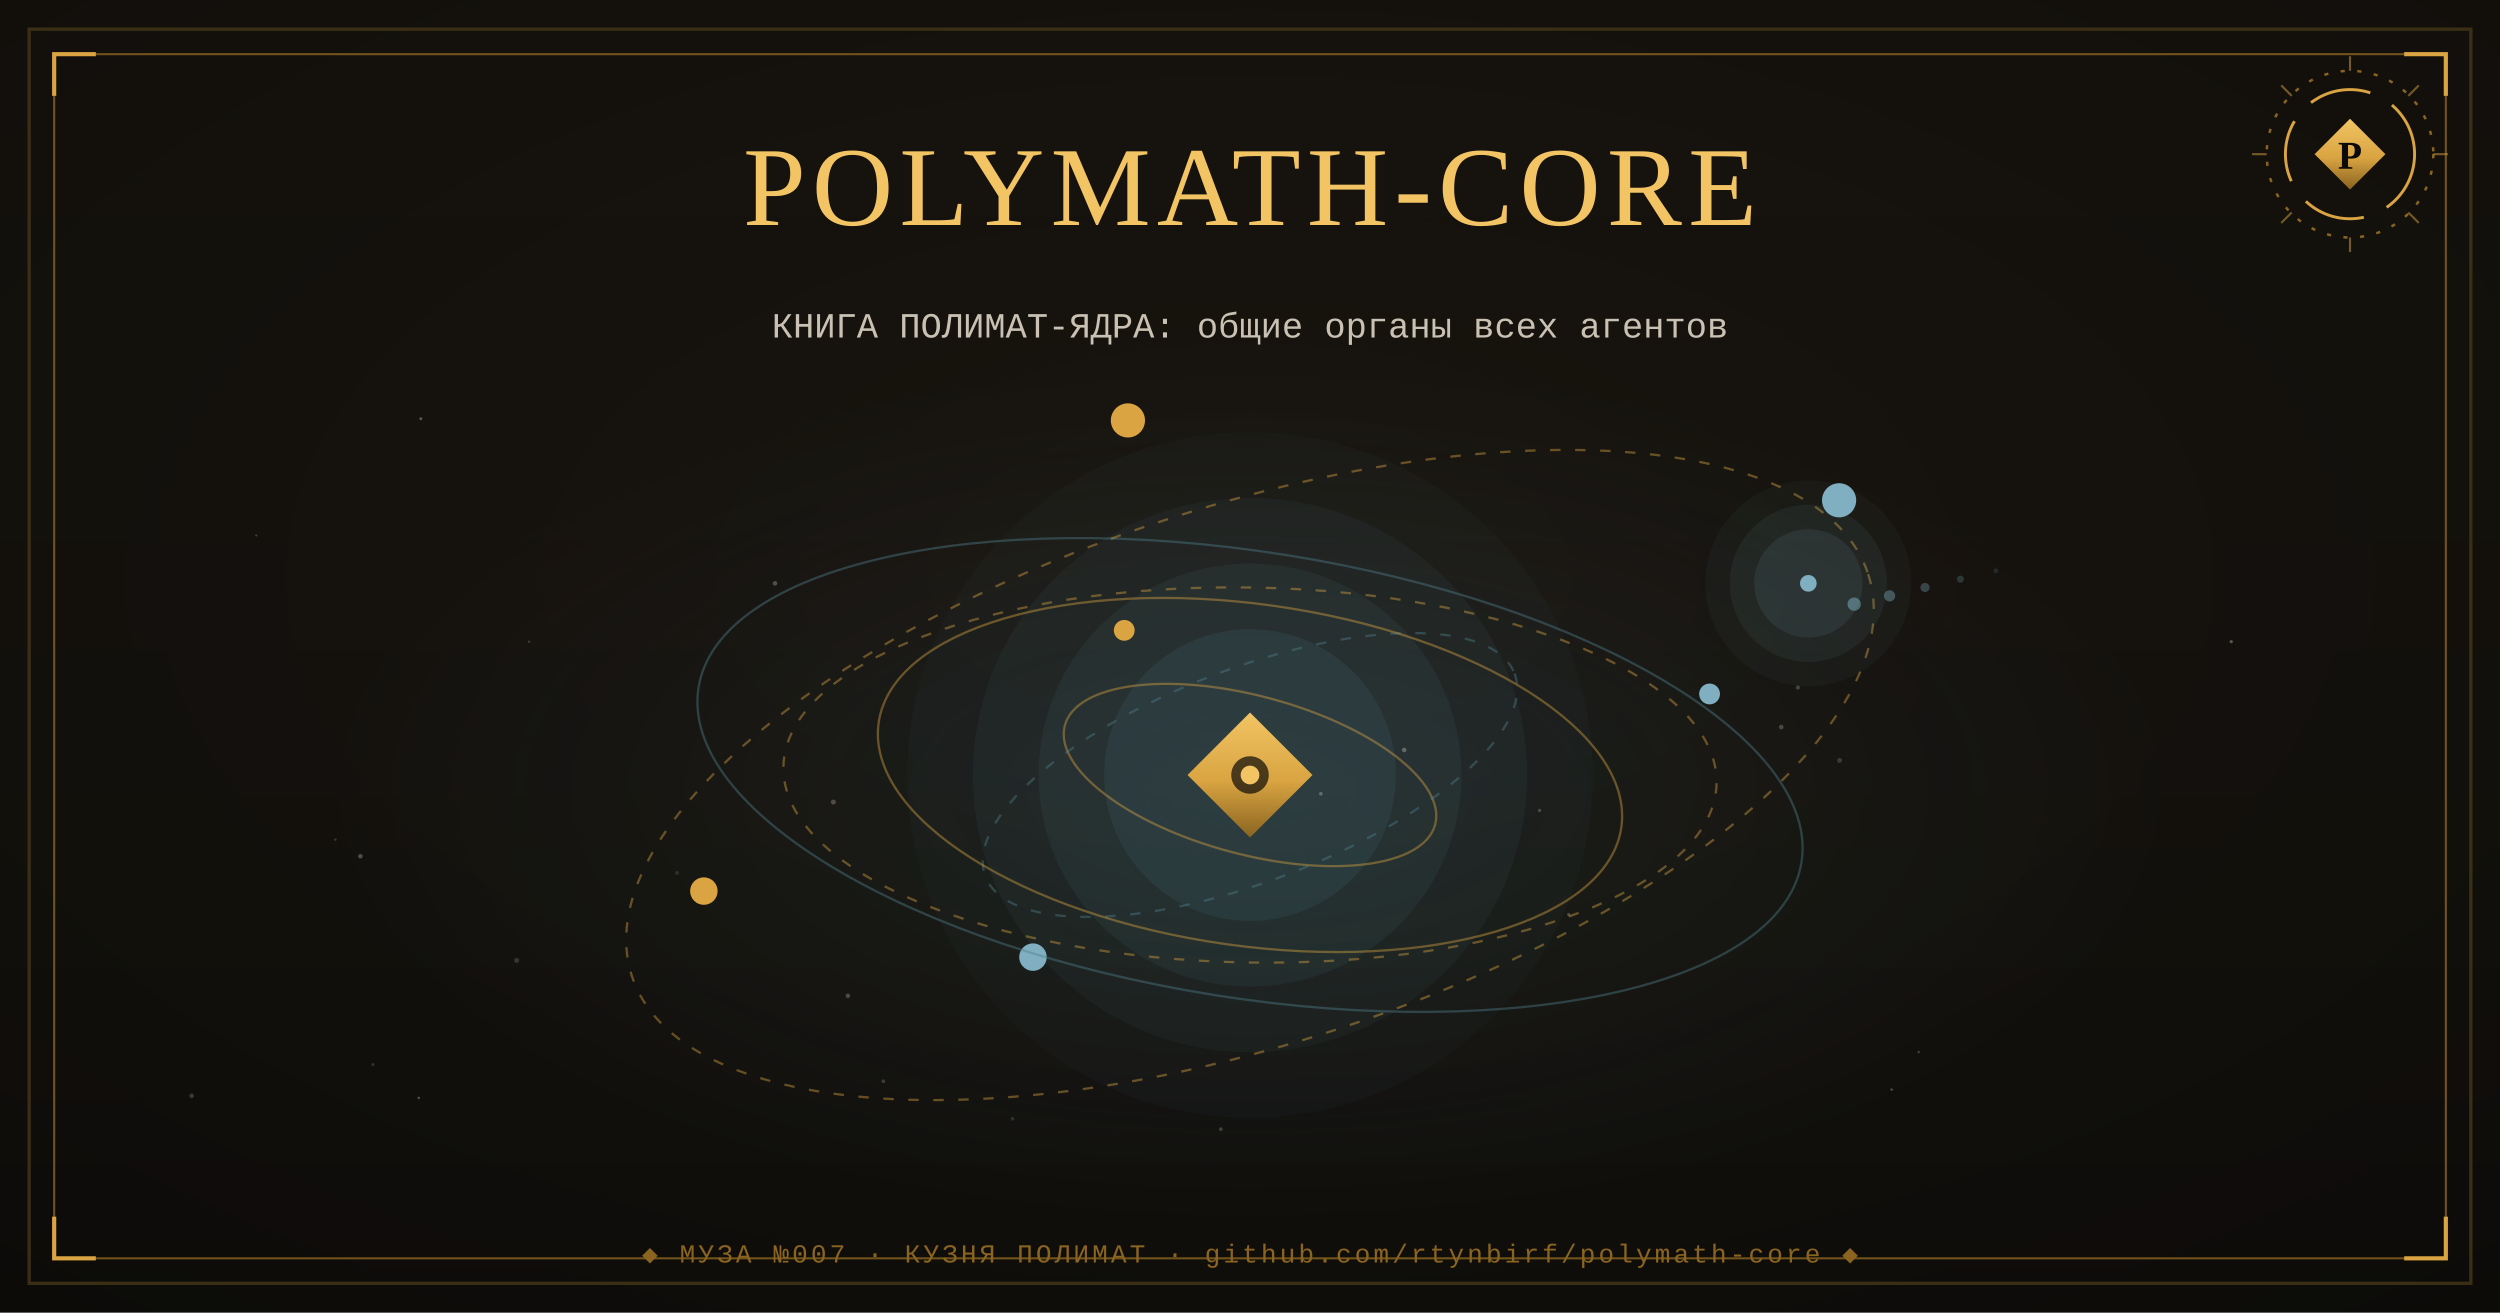
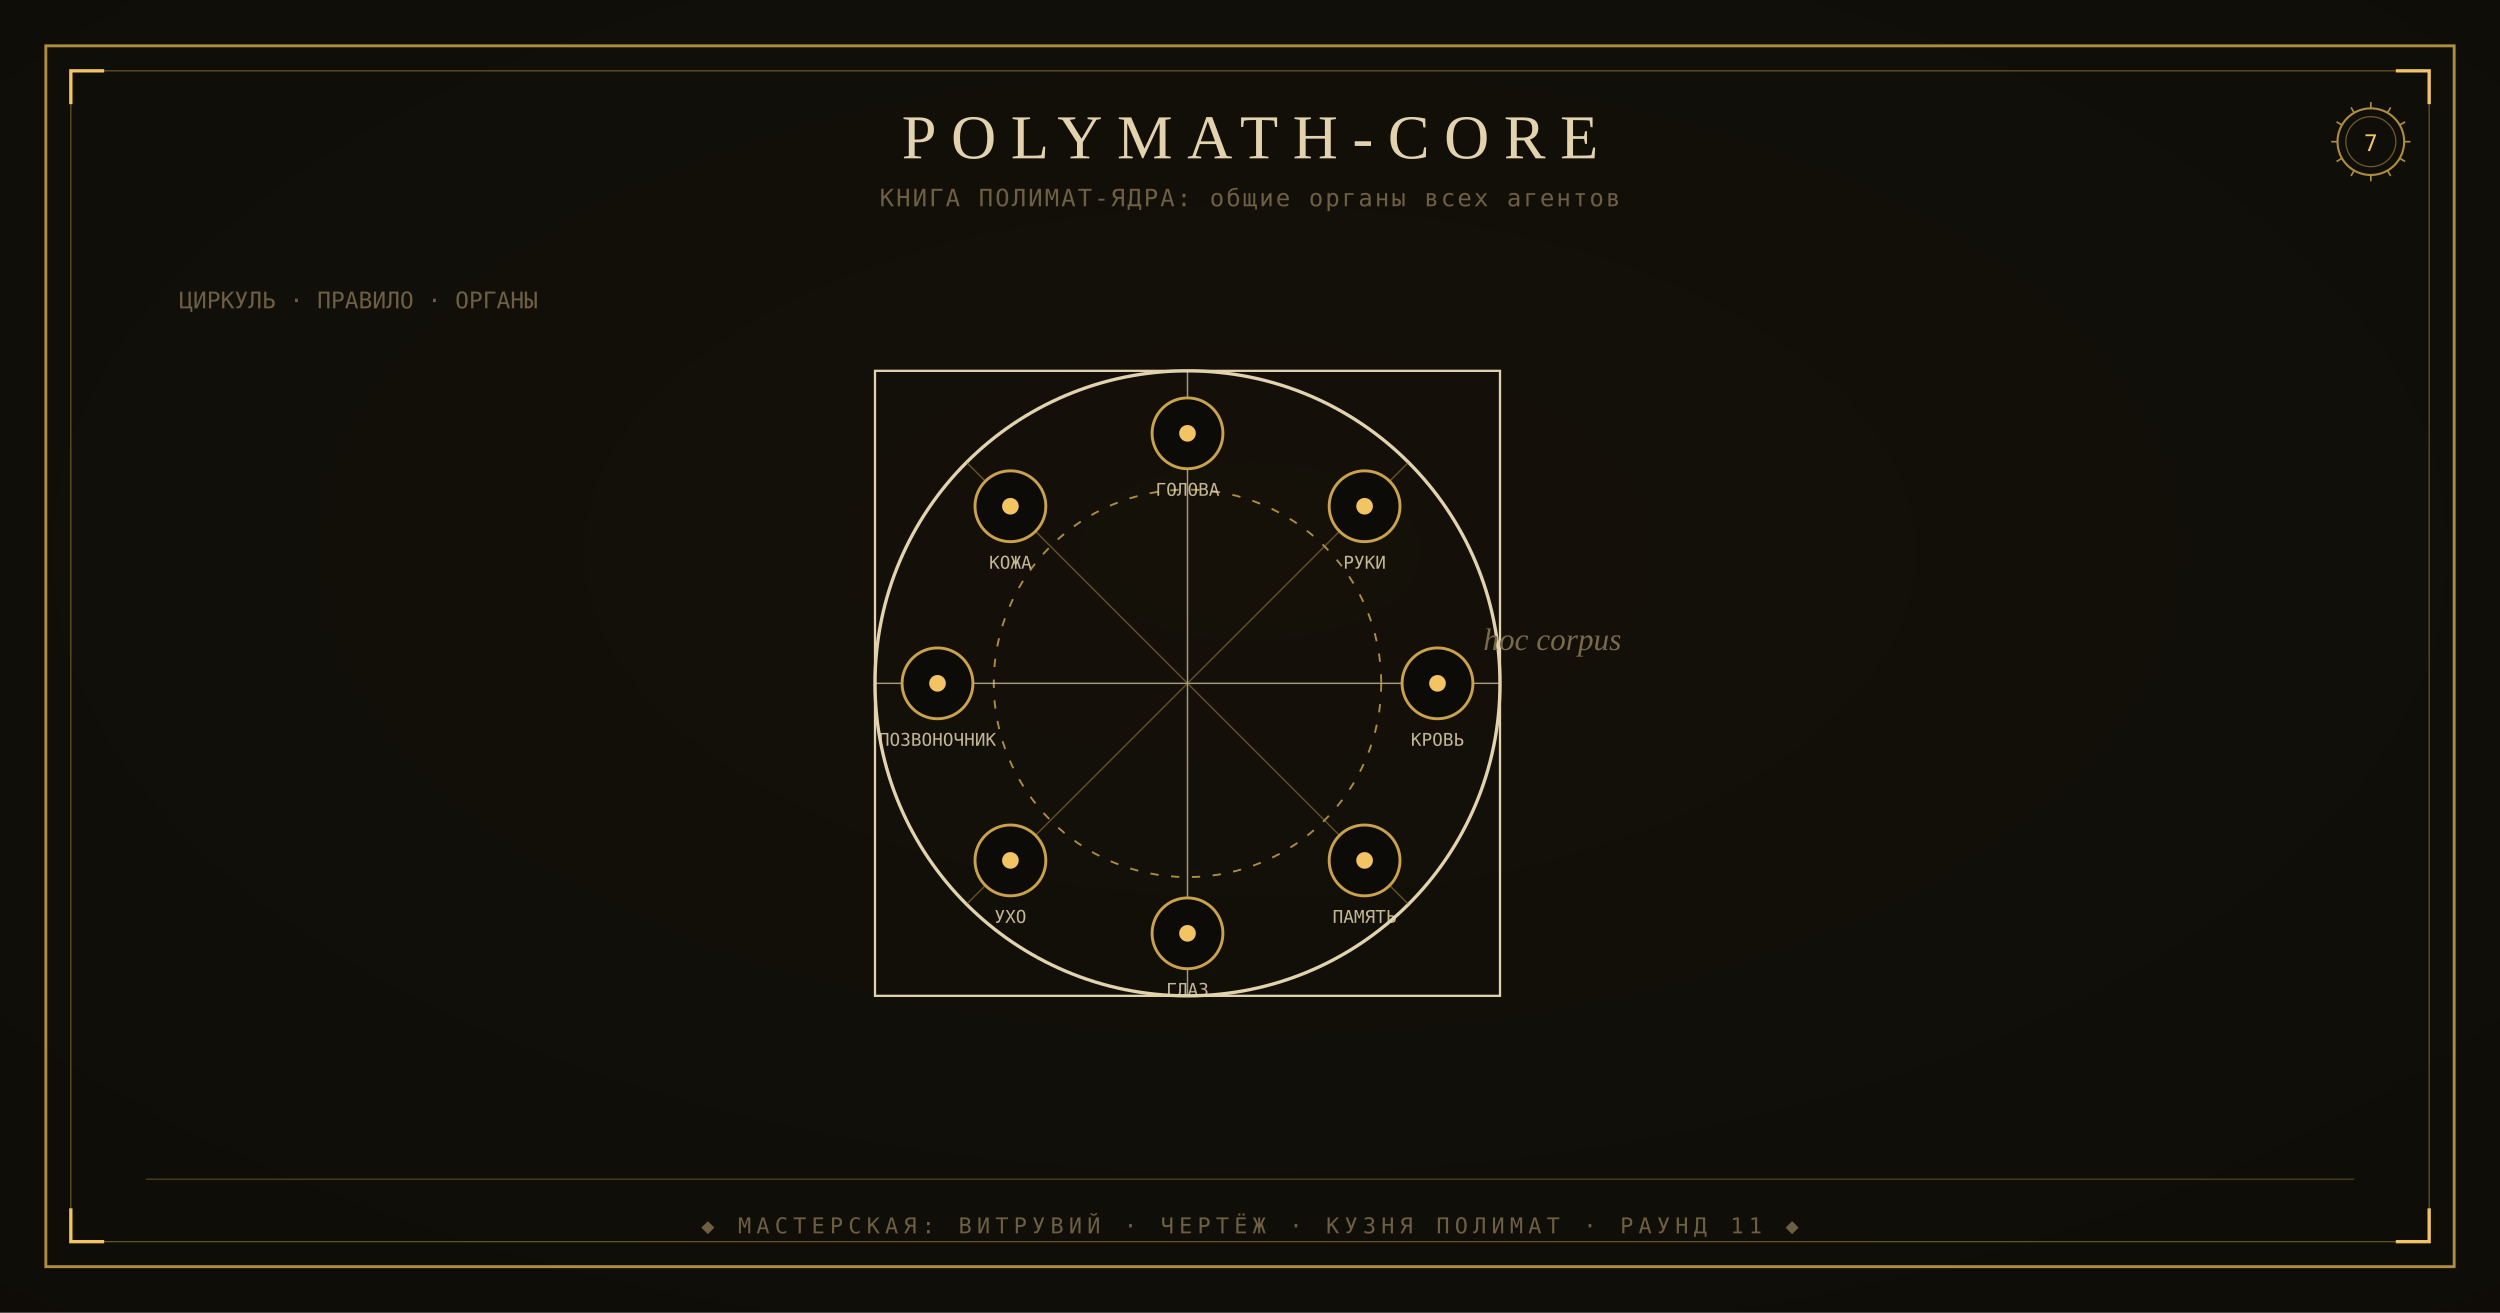
<svg xmlns="http://www.w3.org/2000/svg" viewBox="0 0 1200 630" width="1200" height="630">
-   <defs>
-     <linearGradient id="bg" x1="0" y1="0" x2="0" y2="1">
-       <stop offset="0" stop-color="#17120C" />
-       <stop offset="0.55" stop-color="#12100C" />
-       <stop offset="1" stop-color="#0B0A08" />
-     </linearGradient>
-     <linearGradient id="gGold" x1="0" y1="0" x2="0" y2="1">
-       <stop offset="0" stop-color="#F2C464" />
-       <stop offset="0.55" stop-color="#D9A441" />
-       <stop offset="1" stop-color="#8A6420" />
-     </linearGradient>
-     <linearGradient id="gGoldX" x1="0" y1="0" x2="1" y2="0">
-       <stop offset="0" stop-color="#8A6420" stop-opacity="0" />
-       <stop offset="0.5" stop-color="#F2C464" />
-       <stop offset="1" stop-color="#8A6420" stop-opacity="0" />
-     </linearGradient>
-     <radialGradient id="gVig" cx="0.5" cy="0.44" r="0.85">
-       <stop offset="0" stop-color="#1C1610" />
-       <stop offset="0.6" stop-color="#12100C" />
-       <stop offset="1" stop-color="#0B0A08" />
-     </radialGradient>
-     <radialGradient id="gMood" cx="0.5" cy="0.5" r="0.5">
-       <stop offset="0" stop-color="#4E7E8B" stop-opacity="0.13" />
-       <stop offset="1" stop-color="#4E7E8B" stop-opacity="0" />
-     </radialGradient>
-   </defs>
-   <rect width="1200" height="630" fill="url(#bg)" />
-   <rect width="1200" height="630" fill="url(#gVig)" opacity="0.6" />
-   <rect x="150" y="170" width="900" height="420" fill="url(#gMood)" />
-   <rect x="14" y="14" width="1172" height="602" fill="none" stroke="#3A2E14" stroke-width="1.6" />
-   <rect x="26" y="26" width="1148" height="578" fill="none" stroke="#8A6420" stroke-width="1" opacity="0.8" />
-   <path d="M 26 46 V 26 H 46" stroke="#D9A441" stroke-width="2" fill="none" />
-   <path d="M 1154 26 H 1174 V 46" stroke="#D9A441" stroke-width="2" fill="none" />
-   <path d="M 1174 584 V 604 H 1154" stroke="#D9A441" stroke-width="2" fill="none" />
-   <path d="M 46 604 H 26 V 584" stroke="#D9A441" stroke-width="2" fill="none" />
-   <text x="600" y="108" text-anchor="middle" font-family="Georgia, 'Times New Roman', serif" font-size="54" fill="#F2C464" letter-spacing="3">POLYMATH-CORE</text>
-   <line x1="240" y1="132" x2="960" y2="132" stroke="url(#gGoldX)" stroke-width="2" />
-   <text x="600" y="162" text-anchor="middle" font-family="'Courier New', monospace" font-size="17" fill="#C9C2B4">КНИГА ПОЛИМАТ-ЯДРА: общие органы всех агентов</text>
-   <circle cx="600.0" cy="372.0" r="164.5" fill="#4E7E8B" opacity="0.045" />
-   <circle cx="600.0" cy="372.0" r="133.0" fill="#4E7E8B" opacity="0.075" />
-   <circle cx="600.0" cy="372.0" r="101.5" fill="#4E7E8B" opacity="0.105" />
-   <circle cx="600.0" cy="372.0" r="70.0" fill="#4E7E8B" opacity="0.135" />
-   <g transform="rotate(15 600 372)">
-     <ellipse cx="600" cy="372" rx="92" ry="38" fill="none" stroke="#D9A441" stroke-width="1.1" opacity="0.42" />
-     <g transform="rotate(214 600 372)">
-       <circle cx="692" cy="372" r="5.0" fill="#D9A441">
-         <animateTransform attributeName="transform" type="rotate" from="0 600 372" to="360 600 372" dur="15s" repeatCount="indefinite" />
-       </circle>
+   <rect width="1200" height="630" fill="#0D0B08" />
+   <radialGradient id="vig7" cx="0.5" cy="0.42" r="0.95">
+     <stop offset="0" stop-color="#161209" />
+     <stop offset="1" stop-color="#0D0B08" />
+   </radialGradient>
+   <rect width="1200" height="630" fill="url(#vig7)" opacity="0.9" />
+   <rect x="22" y="22" width="1156" height="586" fill="none" stroke="#B08D3E" stroke-width="1.4" />
+   <rect x="34" y="34" width="1132" height="562" fill="none" stroke="#B08D3E" stroke-width="0.6" opacity="0.55" />
+   <path d="M 34 50 L 34 34 L 50 34" fill="none" stroke="#F2C464" stroke-width="1.6" />
+   <path d="M 1166 50 L 1166 34 L 1150 34" fill="none" stroke="#F2C464" stroke-width="1.6" />
+   <path d="M 34 580 L 34 596 L 50 596" fill="none" stroke="#F2C464" stroke-width="1.6" />
+   <path d="M 1166 580 L 1166 596 L 1150 596" fill="none" stroke="#F2C464" stroke-width="1.6" />
+   <text x="600.0" y="76" text-anchor="middle" font-family="Georgia, 'Times New Roman', serif" font-size="30" fill="#E2D3AE" letter-spacing="7">POLYMATH-CORE</text>
+   <text x="600.0" y="99" text-anchor="middle" font-family="'Cascadia Mono', ui-monospace, Consolas, monospace" font-size="11.5" fill="#6E5F42" letter-spacing="1">КНИГА ПОЛИМАТ-ЯДРА: общие органы всех агентов</text>
+   <g transform="translate(1138,68)">
+     <circle r="16" fill="none" stroke="#B08D3E" stroke-width="1" />
+     <circle r="12" fill="none" stroke="#B08D3E" stroke-width="0.6" opacity="0.6" />
+     <text y="4.5" text-anchor="middle" font-family="'Cascadia Mono', ui-monospace, Consolas, monospace" font-size="11" fill="#F2C464">7</text>
+     <g stroke="#B08D3E" stroke-width="0.8">
+       <line x1="0" y1="-19" x2="0" y2="-16" transform="rotate(0)" />
+       <line x1="0" y1="-19" x2="0" y2="-16" transform="rotate(30)" />
+       <line x1="0" y1="-19" x2="0" y2="-16" transform="rotate(60)" />
+       <line x1="0" y1="-19" x2="0" y2="-16" transform="rotate(90)" />
+       <line x1="0" y1="-19" x2="0" y2="-16" transform="rotate(120)" />
+       <line x1="0" y1="-19" x2="0" y2="-16" transform="rotate(150)" />
+       <line x1="0" y1="-19" x2="0" y2="-16" transform="rotate(180)" />
+       <line x1="0" y1="-19" x2="0" y2="-16" transform="rotate(210)" />
+       <line x1="0" y1="-19" x2="0" y2="-16" transform="rotate(240)" />
+       <line x1="0" y1="-19" x2="0" y2="-16" transform="rotate(270)" />
+       <line x1="0" y1="-19" x2="0" y2="-16" transform="rotate(300)" />
+       <line x1="0" y1="-19" x2="0" y2="-16" transform="rotate(330)" />
    </g>
  </g>
-   <g transform="rotate(-21 600 372)">
-     <ellipse cx="600" cy="372" rx="136" ry="51" fill="none" stroke="#4E7E8B" stroke-width="1.1" opacity="0.42" stroke-dasharray="5 7" />
-     <g transform="rotate(161 600 372)">
-       <circle cx="736" cy="372" r="6.6" fill="#7FAFC0">
-         <animateTransform attributeName="transform" type="rotate" from="0 600 372" to="360 600 372" dur="14s" repeatCount="indefinite" />
-       </circle>
-     </g>
+   <line x1="70" y1="566" x2="1130" y2="566" stroke="#B08D3E" stroke-width="0.5" opacity="0.5" />
+   <text x="600.0" y="592" text-anchor="middle" font-family="'Cascadia Mono', ui-monospace, Consolas, monospace" font-size="10.5" fill="#6E5F42" letter-spacing="2.5">◆ МАСТЕРСКАЯ: ВИТРУВИЙ · ЧЕРТЁЖ · КУЗНЯ ПОЛИМАТ · РАУНД 11 ◆</text>
+   <clipPath id="clip7">
+     <rect x="70" y="118" width="1060" height="404" />
+   </clipPath>
+   <g clip-path="url(#clip7)">
+     <circle cx="570.0" cy="328.0" r="150" fill="none" stroke="#E2D3AE" stroke-width="1.6" />
+     <rect x="420.0" y="178.0" width="300" height="300" fill="none" stroke="#E2D3AE" stroke-width="1.1" />
+     <circle cx="570.0" cy="328.0" r="93" fill="none" stroke="#B08D3E" stroke-width="0.9" stroke-dasharray="4 6" />
+     <line x1="420.0" y1="328.0" x2="720.0" y2="328.0" stroke="#E2D3AE" stroke-width="0.7" opacity="0.7" />
+     <line x1="570.0" y1="178.0" x2="570.0" y2="478.0" stroke="#E2D3AE" stroke-width="0.7" opacity="0.7" />
+     <line x1="464" y1="222" x2="676" y2="434" stroke="#B08D3E" stroke-width="0.7" opacity="0.5" />
+     <line x1="676" y1="222" x2="464" y2="434" stroke="#B08D3E" stroke-width="0.7" opacity="0.5" />
+     <circle cx="570" cy="208" r="17" fill="#0D0B08" stroke="#C9A24B" stroke-width="1.4" />
+     <circle cx="570" cy="208" r="4" fill="#F2C464" />
+     <text x="570" y="238" text-anchor="middle" font-family="'Cascadia Mono', ui-monospace, Consolas, monospace" font-size="8.5" fill="#E2D3AE" opacity="0.85">ГОЛОВА</text>
+     <circle cx="655" cy="243" r="17" fill="#0D0B08" stroke="#C9A24B" stroke-width="1.4" />
+     <circle cx="655" cy="243" r="4" fill="#F2C464" />
+     <text x="655" y="273" text-anchor="middle" font-family="'Cascadia Mono', ui-monospace, Consolas, monospace" font-size="8.5" fill="#E2D3AE" opacity="0.85">РУКИ</text>
+     <circle cx="690" cy="328" r="17" fill="#0D0B08" stroke="#C9A24B" stroke-width="1.4" />
+     <circle cx="690" cy="328" r="4" fill="#F2C464" />
+     <text x="690" y="358" text-anchor="middle" font-family="'Cascadia Mono', ui-monospace, Consolas, monospace" font-size="8.5" fill="#E2D3AE" opacity="0.85">КРОВЬ</text>
+     <circle cx="655" cy="413" r="17" fill="#0D0B08" stroke="#C9A24B" stroke-width="1.4" />
+     <circle cx="655" cy="413" r="4" fill="#F2C464" />
+     <text x="655" y="443" text-anchor="middle" font-family="'Cascadia Mono', ui-monospace, Consolas, monospace" font-size="8.5" fill="#E2D3AE" opacity="0.85">ПАМЯТЬ</text>
+     <circle cx="570" cy="448" r="17" fill="#0D0B08" stroke="#C9A24B" stroke-width="1.4" />
+     <circle cx="570" cy="448" r="4" fill="#F2C464" />
+     <text x="570" y="478" text-anchor="middle" font-family="'Cascadia Mono', ui-monospace, Consolas, monospace" font-size="8.5" fill="#E2D3AE" opacity="0.85">ГЛАЗ</text>
+     <circle cx="485" cy="413" r="17" fill="#0D0B08" stroke="#C9A24B" stroke-width="1.4" />
+     <circle cx="485" cy="413" r="4" fill="#F2C464" />
+     <text x="485" y="443" text-anchor="middle" font-family="'Cascadia Mono', ui-monospace, Consolas, monospace" font-size="8.5" fill="#E2D3AE" opacity="0.85">УХО</text>
+     <circle cx="450" cy="328" r="17" fill="#0D0B08" stroke="#C9A24B" stroke-width="1.4" />
+     <circle cx="450" cy="328" r="4" fill="#F2C464" />
+     <text x="450" y="358" text-anchor="middle" font-family="'Cascadia Mono', ui-monospace, Consolas, monospace" font-size="8.5" fill="#E2D3AE" opacity="0.85">ПОЗВОНОЧНИК</text>
+     <circle cx="485" cy="243" r="17" fill="#0D0B08" stroke="#C9A24B" stroke-width="1.4" />
+     <circle cx="485" cy="243" r="4" fill="#F2C464" />
+     <text x="485" y="273" text-anchor="middle" font-family="'Cascadia Mono', ui-monospace, Consolas, monospace" font-size="8.5" fill="#E2D3AE" opacity="0.85">КОЖА</text>
+     <text x="712.0" y="312.0" font-family="Georgia, 'Times New Roman', serif" font-style="italic" font-size="15" fill="#7A6A4C">hoc corpus</text>
+     <text x="86" y="148" font-family="'Cascadia Mono', ui-monospace, Consolas, monospace" font-size="11" fill="#6E5F42">ЦИРКУЛЬ · ПРАВИЛО · ОРГАНЫ</text>
  </g>
-   <g transform="rotate(8 600 372)">
-     <ellipse cx="600" cy="372" rx="180" ry="82" fill="none" stroke="#D9A441" stroke-width="1.1" opacity="0.42" />
-     <g transform="rotate(243 600 372)">
-       <circle cx="780" cy="372" r="8.2" fill="#D9A441">
-         <animateTransform attributeName="transform" type="rotate" from="0 600 372" to="360 600 372" dur="26s" repeatCount="indefinite" />
-       </circle>
-     </g>
-   </g>
-   <g transform="rotate(1 600 372)">
-     <ellipse cx="600" cy="372" rx="224" ry="90" fill="none" stroke="#D9A441" stroke-width="1.1" opacity="0.42" stroke-dasharray="5 7" />
-     <g transform="rotate(349 600 372)">
-       <circle cx="824" cy="372" r="5.0" fill="#7FAFC0">
-         <animateTransform attributeName="transform" type="rotate" from="0 600 372" to="360 600 372" dur="25s" repeatCount="indefinite" />
-       </circle>
-     </g>
-   </g>
-   <g transform="rotate(9 600 372)">
-     <ellipse cx="600" cy="372" rx="268" ry="107" fill="none" stroke="#4E7E8B" stroke-width="1.1" opacity="0.42" />
-     <g transform="rotate(159 600 372)">
-       <circle cx="868" cy="372" r="6.6" fill="#D9A441">
-         <animateTransform attributeName="transform" type="rotate" from="0 600 372" to="360 600 372" dur="20s" repeatCount="indefinite" />
-       </circle>
-     </g>
-   </g>
-   <g transform="rotate(-18 600 372)">
-     <ellipse cx="600" cy="372" rx="312" ry="129" fill="none" stroke="#D9A441" stroke-width="1.1" opacity="0.42" stroke-dasharray="5 7" />
-     <g transform="rotate(353 600 372)">
-       <circle cx="912" cy="372" r="8.2" fill="#7FAFC0">
-         <animateTransform attributeName="transform" type="rotate" from="0 600 372" to="360 600 372" dur="16s" repeatCount="indefinite" />
-       </circle>
-     </g>
-   </g>
-   <path d="M 600 342 L 630 372 L 600 402 L 570 372 Z" fill="url(#gGold)" />
-   <circle cx="600" cy="372" r="9" fill="#0B0A08" opacity="0.7" />
-   <circle cx="600" cy="372" r="4.5" fill="#F2C464" />
-   <circle cx="868.0" cy="280.0" r="49.4" fill="#7FAFC0" opacity="0.045" />
-   <circle cx="868.0" cy="280.0" r="37.7" fill="#7FAFC0" opacity="0.075" />
-   <circle cx="868.0" cy="280.0" r="26.0" fill="#7FAFC0" opacity="0.105" />
-   <circle cx="868" cy="280" r="4" fill="#7FAFC0" />
-   <circle cx="890" cy="290" r="3.2" fill="#7FAFC0" opacity="0.50" />
-   <circle cx="907" cy="286" r="2.7" fill="#7FAFC0" opacity="0.41" />
-   <circle cx="924" cy="282" r="2.2" fill="#7FAFC0" opacity="0.32" />
-   <circle cx="941" cy="278" r="1.7" fill="#7FAFC0" opacity="0.23" />
-   <circle cx="958" cy="274" r="1.2" fill="#7FAFC0" opacity="0.14" />
-   <circle cx="202" cy="201" r="0.7" fill="#C9C2B4" opacity="0.40" />
-   <circle cx="1071" cy="308" r="0.8" fill="#C9C2B4" opacity="0.37" />
-   <circle cx="179" cy="511" r="0.7" fill="#C9C2B4" opacity="0.20" />
-   <circle cx="486" cy="537" r="0.9" fill="#C9C2B4" opacity="0.16" />
-   <circle cx="921" cy="505" r="0.6" fill="#C9C2B4" opacity="0.26" />
-   <circle cx="674" cy="360" r="1.1" fill="#C9C2B4" opacity="0.38" />
-   <circle cx="201" cy="527" r="0.6" fill="#C9C2B4" opacity="0.37" />
-   <circle cx="123" cy="257" r="0.5" fill="#C9C2B4" opacity="0.27" />
-   <circle cx="424" cy="519" r="0.9" fill="#C9C2B4" opacity="0.24" />
-   <circle cx="161" cy="403" r="0.6" fill="#C9C2B4" opacity="0.22" />
-   <circle cx="248" cy="461" r="1.2" fill="#C9C2B4" opacity="0.20" />
-   <circle cx="407" cy="478" r="1.1" fill="#C9C2B4" opacity="0.30" />
-   <circle cx="254" cy="308" r="0.6" fill="#C9C2B4" opacity="0.21" />
-   <circle cx="883" cy="365" r="1.2" fill="#C9C2B4" opacity="0.21" />
-   <circle cx="325" cy="419" r="0.9" fill="#C9C2B4" opacity="0.16" />
-   <circle cx="739" cy="389" r="0.8" fill="#C9C2B4" opacity="0.28" />
-   <circle cx="634" cy="381" r="0.9" fill="#C9C2B4" opacity="0.36" />
-   <circle cx="908" cy="523" r="0.6" fill="#C9C2B4" opacity="0.34" />
-   <circle cx="173" cy="411" r="1.1" fill="#C9C2B4" opacity="0.34" />
-   <circle cx="753" cy="439" r="0.8" fill="#C9C2B4" opacity="0.30" />
-   <circle cx="863" cy="330" r="1.0" fill="#C9C2B4" opacity="0.26" />
-   <circle cx="92" cy="526" r="1.1" fill="#C9C2B4" opacity="0.24" />
-   <circle cx="855" cy="349" r="1.1" fill="#C9C2B4" opacity="0.29" />
-   <circle cx="372" cy="280" r="1.1" fill="#C9C2B4" opacity="0.33" />
-   <circle cx="586" cy="542" r="0.9" fill="#C9C2B4" opacity="0.26" />
-   <circle cx="400" cy="385" r="1.2" fill="#C9C2B4" opacity="0.30" />
-   <circle cx="1128" cy="74" r="40" fill="none" stroke="#8A6420" stroke-width="1.2" stroke-dasharray="2 6" />
-   <circle cx="1128" cy="74" r="31" fill="none" stroke="#D9A441" stroke-width="1.4" stroke-dasharray="30 12" />
-   <line x1="1128" y1="34" x2="1128" y2="27" stroke="#D9A441" stroke-width="1" opacity="0.5" />
-   <line x1="1156" y1="46" x2="1161" y2="41" stroke="#D9A441" stroke-width="1" opacity="0.5" />
-   <line x1="1168" y1="74" x2="1175" y2="74" stroke="#D9A441" stroke-width="1" opacity="0.5" />
-   <line x1="1156" y1="102" x2="1161" y2="107" stroke="#D9A441" stroke-width="1" opacity="0.5" />
-   <line x1="1128" y1="114" x2="1128" y2="121" stroke="#D9A441" stroke-width="1" opacity="0.5" />
-   <line x1="1100" y1="102" x2="1095" y2="107" stroke="#D9A441" stroke-width="1" opacity="0.5" />
-   <line x1="1088" y1="74" x2="1081" y2="74" stroke="#D9A441" stroke-width="1" opacity="0.5" />
-   <line x1="1100" y1="46" x2="1095" y2="41" stroke="#D9A441" stroke-width="1" opacity="0.5" />
-   <path d="M 1128 57 L 1145 74 L 1128 91 L 1111 74 Z" fill="url(#gGold)" />
-   <text x="1128" y="81" text-anchor="middle" font-family="Georgia, 'Times New Roman', serif" font-size="19" fill="#0B0A08" font-weight="bold">P</text>
-   <text x="600" y="606" text-anchor="middle" font-family="'Courier New', monospace" font-size="12.5" fill="#8A6420" letter-spacing="1.5">◆ МУЗА №007 · КУЗНЯ ПОЛИМАТ · github.com/rtynbirf/polymath-core ◆</text>
</svg>
